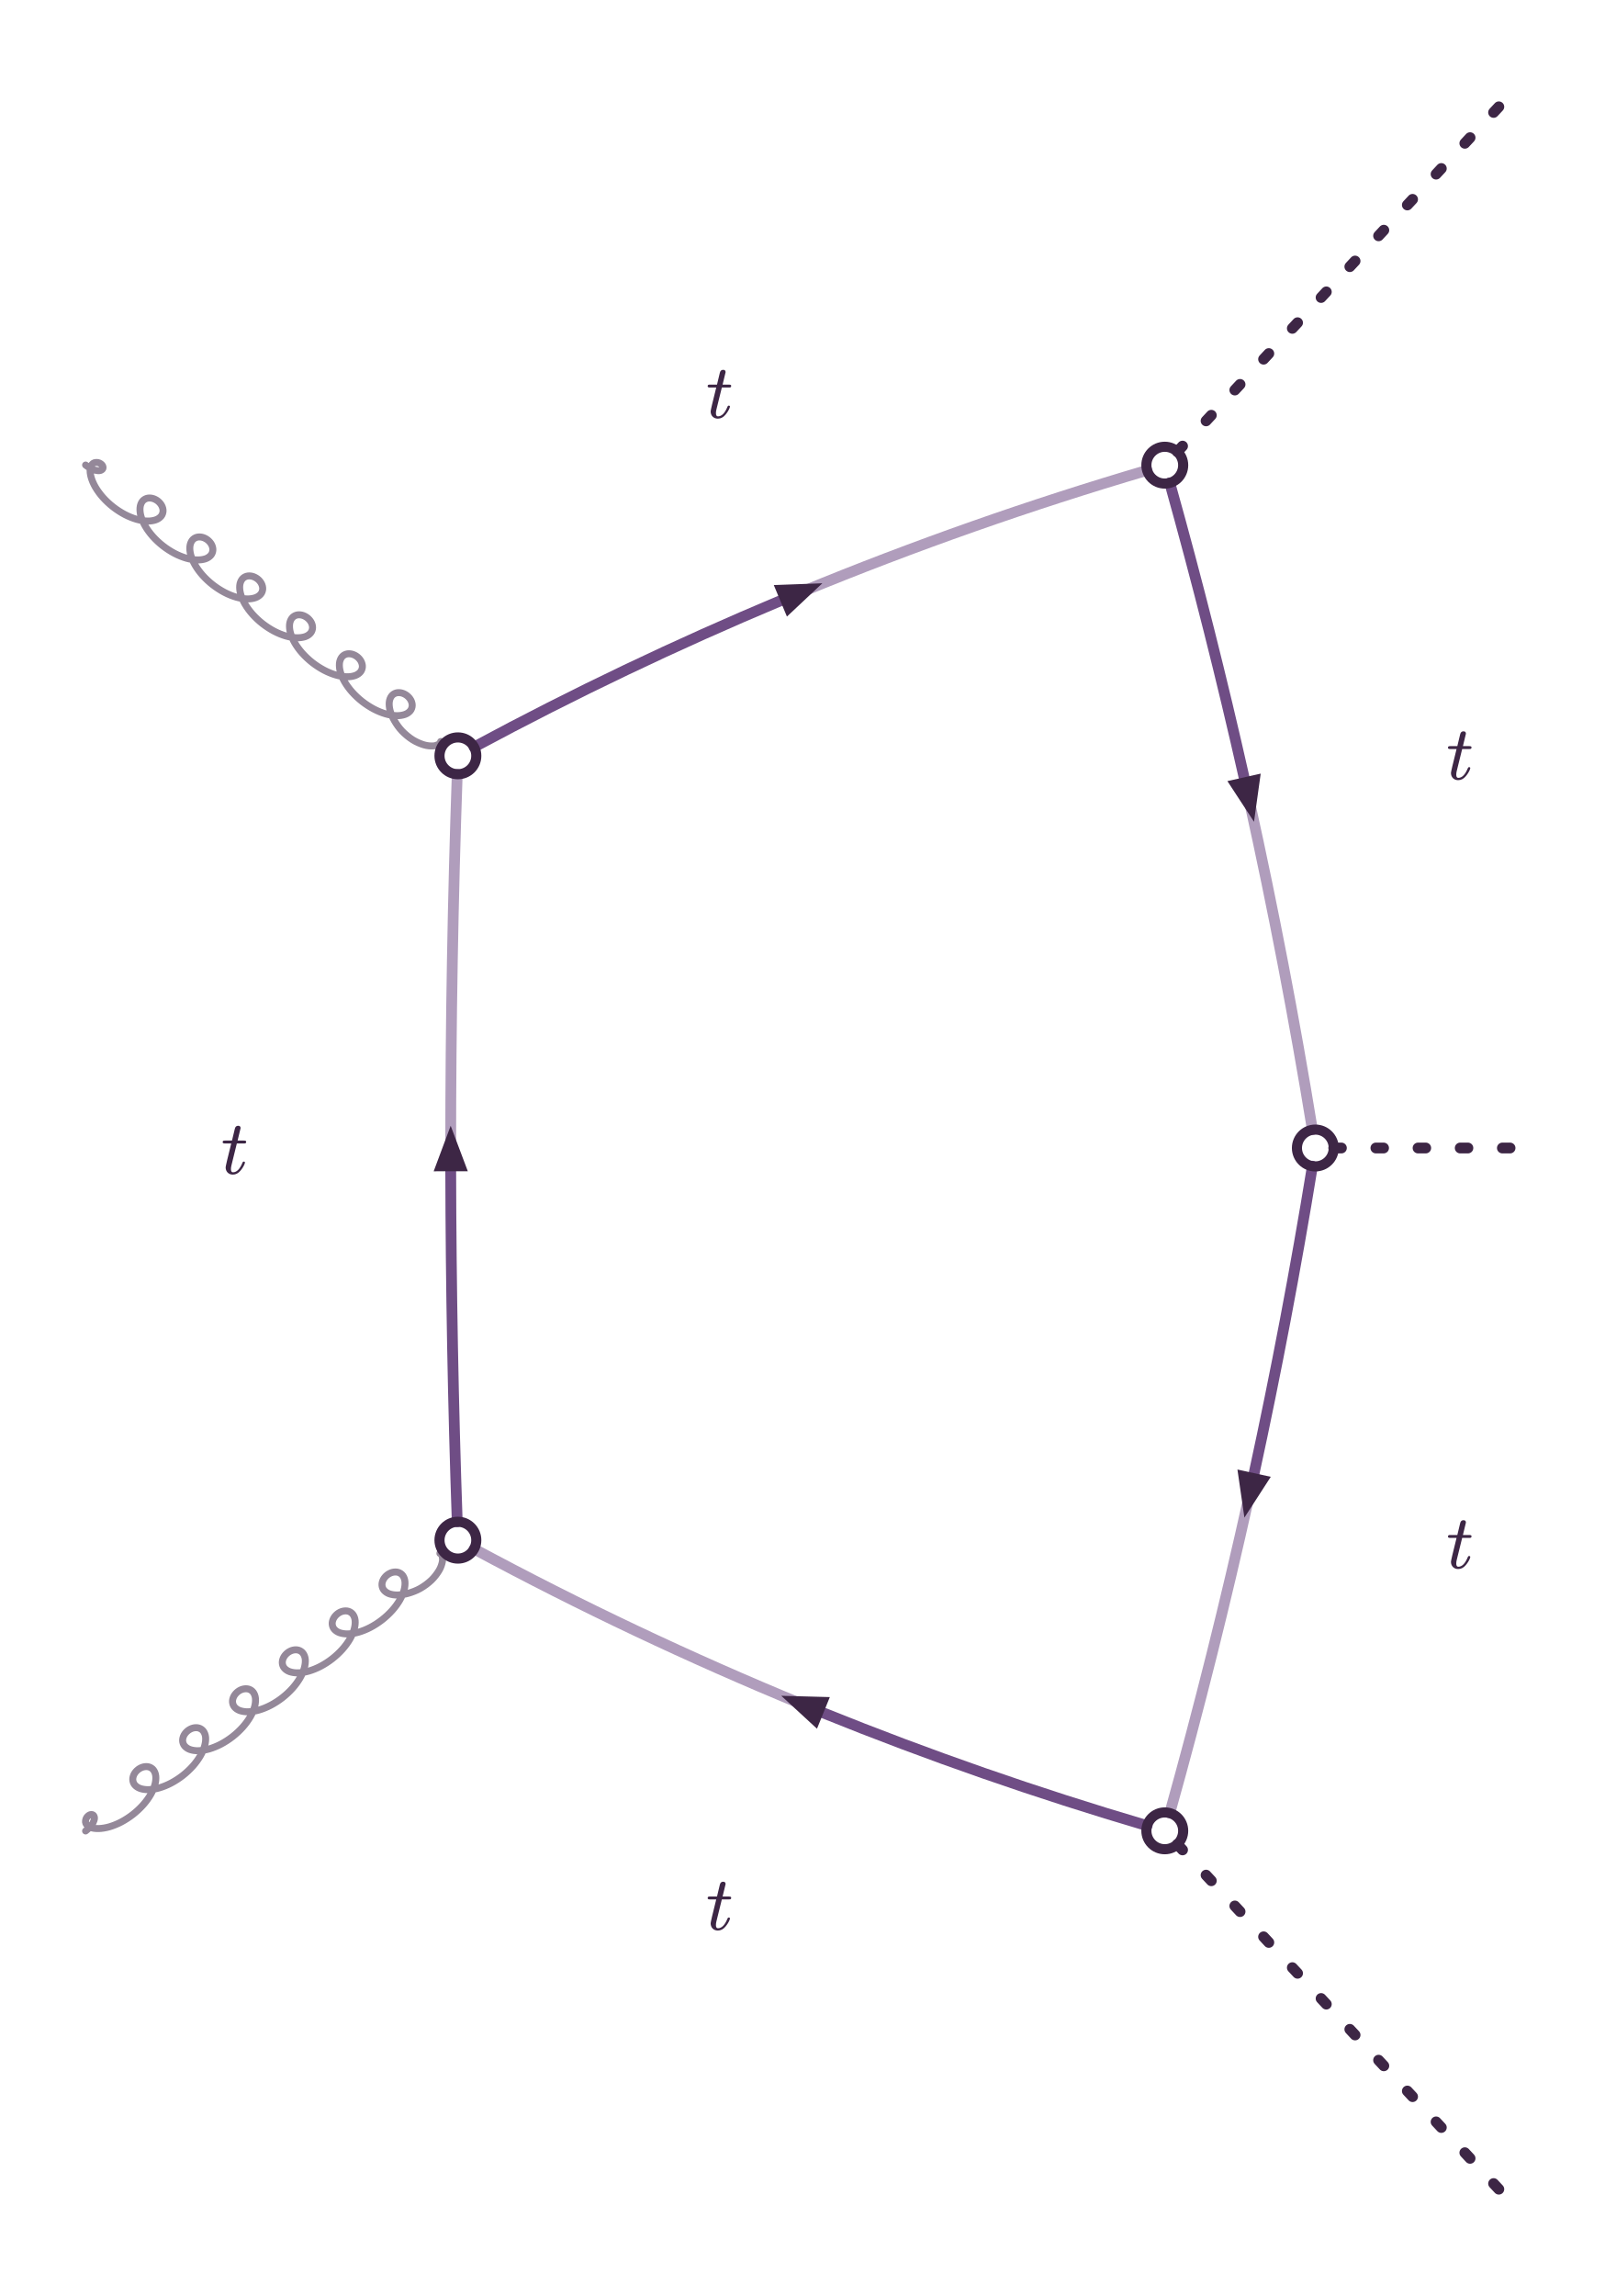
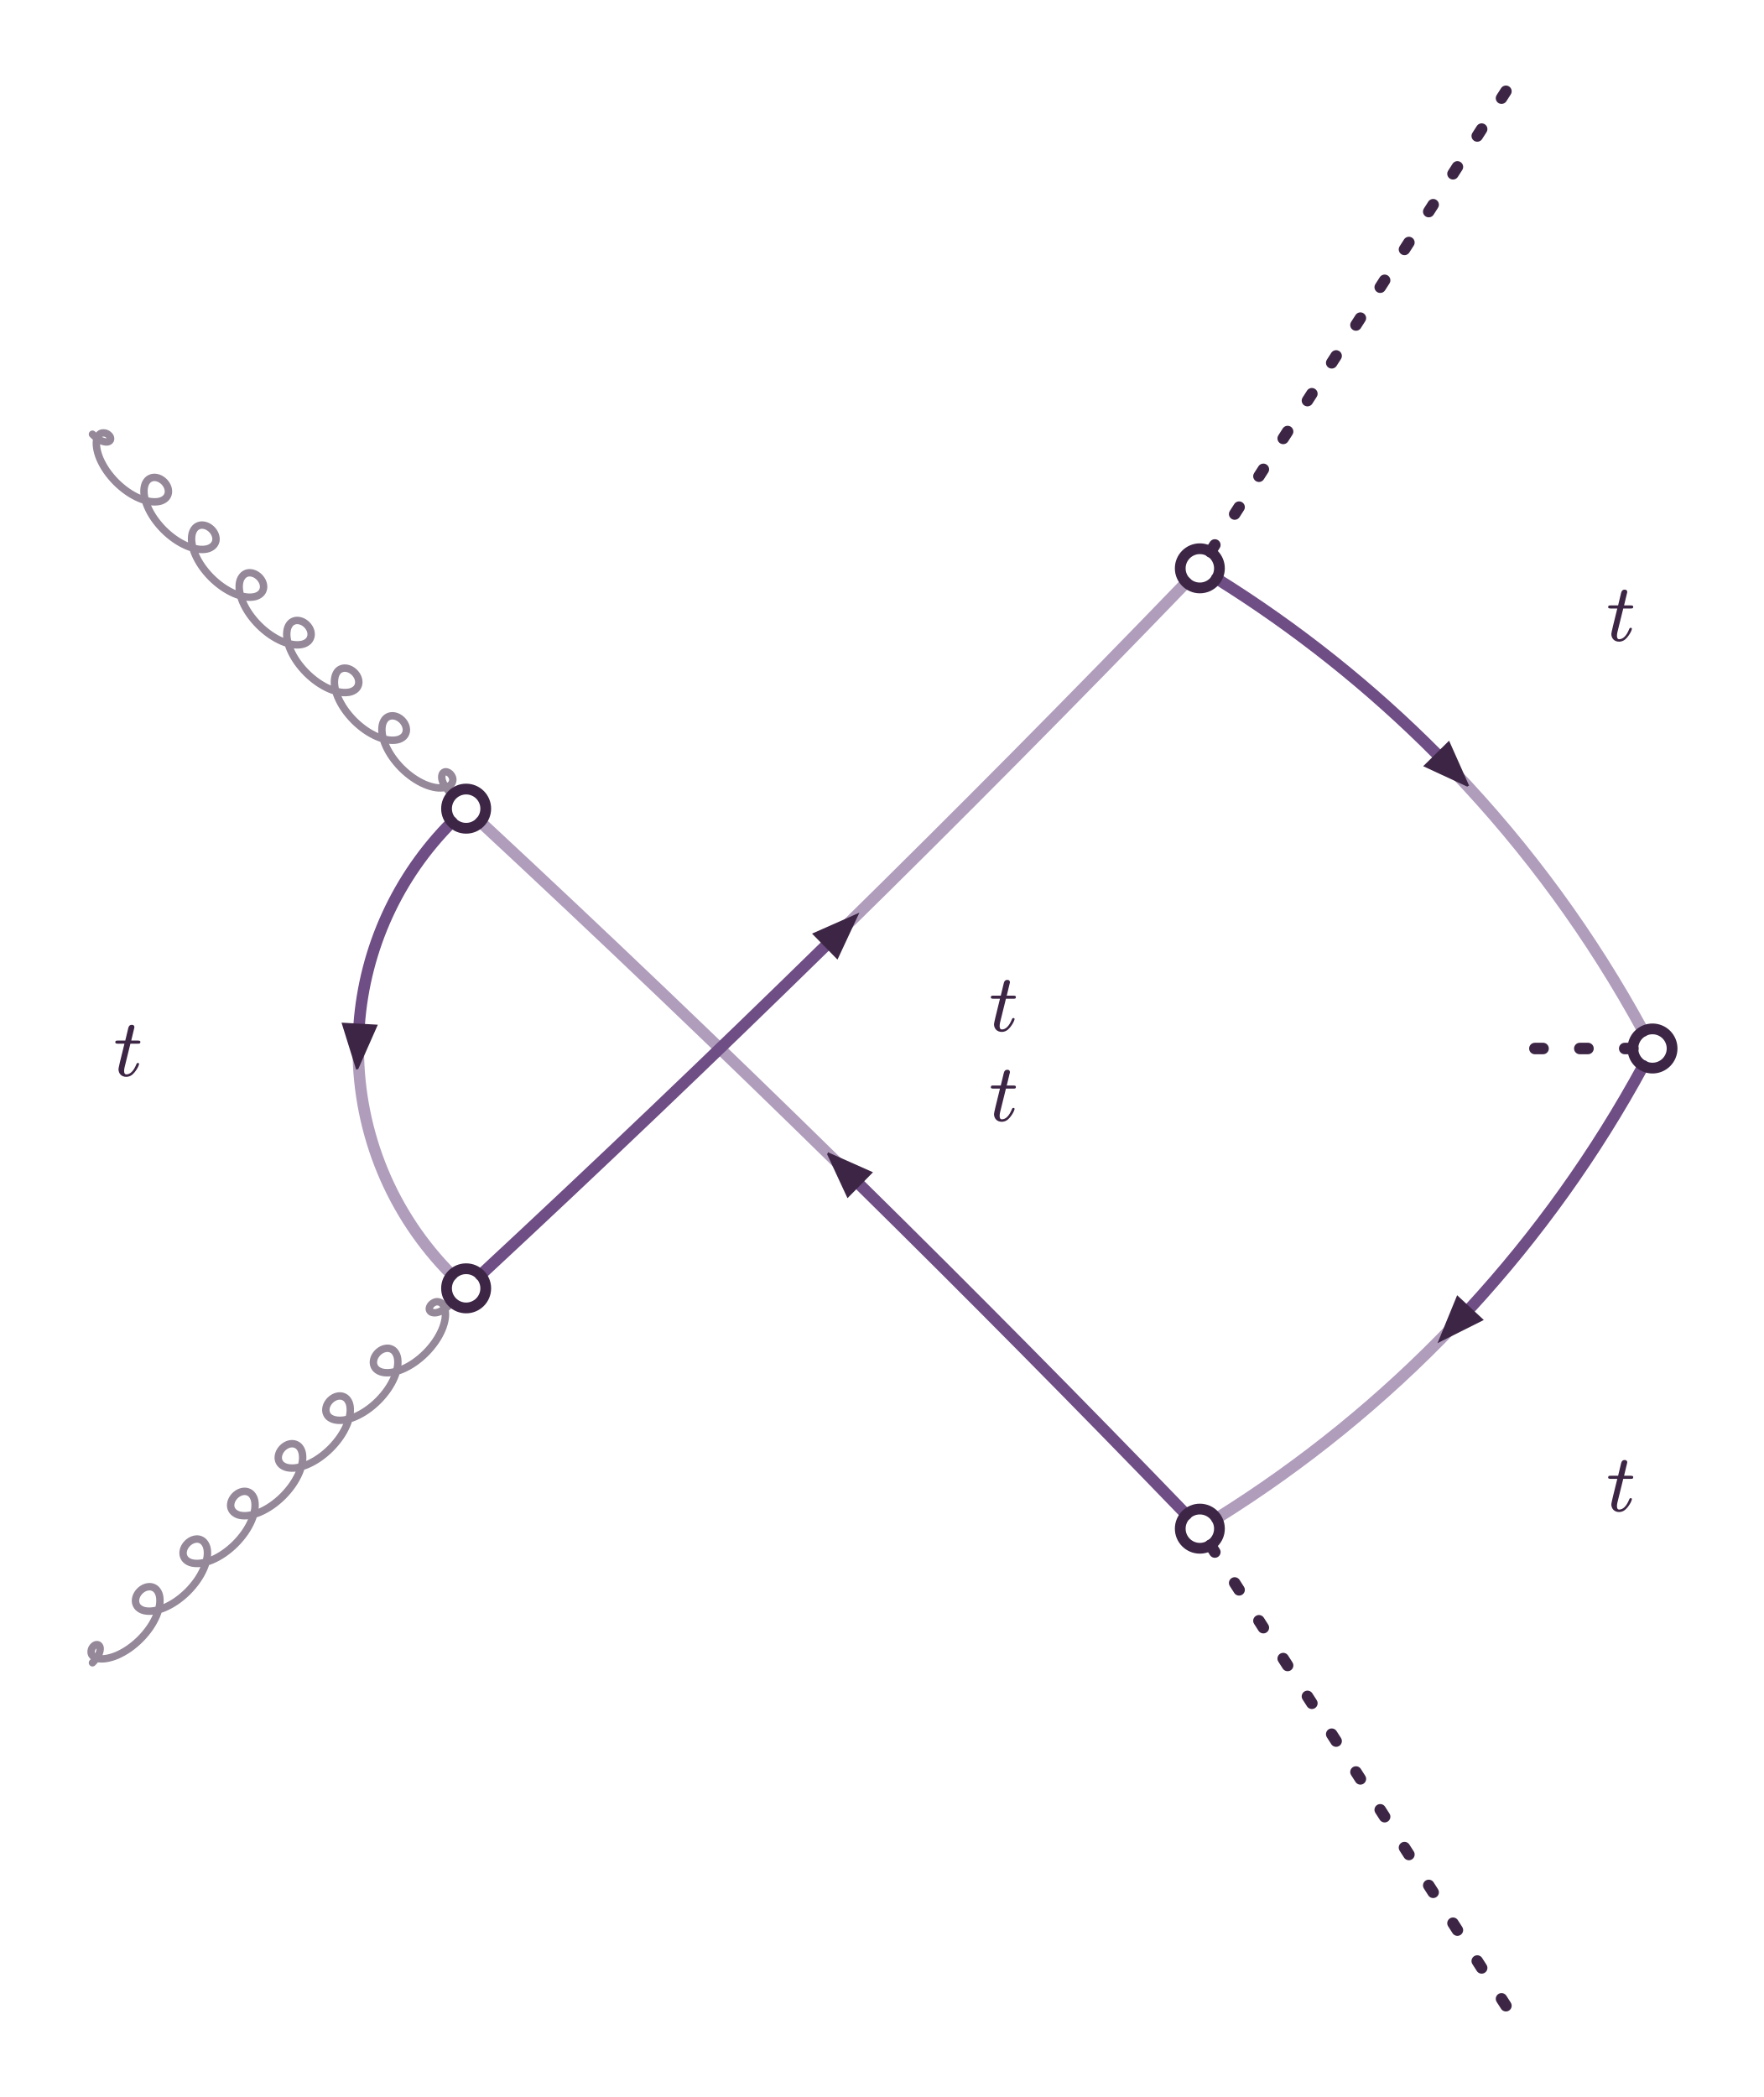
- <svg xmlns="http://www.w3.org/2000/svg" xmlns:xlink="http://www.w3.org/1999/xlink" viewBox="0 0 230.196 329.395" width="230.196pt" height="329.395pt">
+ <svg xmlns="http://www.w3.org/2000/svg" xmlns:xlink="http://www.w3.org/1999/xlink" viewBox="0 0 237.481 282.442" width="237.481pt" height="282.442pt">
  <g transform="translate(5.669291 5.669291)">
-     <path fill="none" stroke="#948899" stroke-width="1" stroke-linecap="round" stroke-linejoin="miter" stroke-miterlimit="4" transform="translate(6.6 216.9161)" d="M 0 0m 0.012 40.094c 0.18 -0.156 0.363 -0.278 0.539 -0.469c 0.176 -0.191 0.394 -0.449 0.517 -0.679c 0.122 -0.23 0.214 -0.51 0.216 -0.702c 0.002 -0.192 -0.089 -0.374 -0.205 -0.449c -0.116 -0.075 -0.329 -0.081 -0.491 -0.002c -0.162 0.079 -0.389 0.276 -0.479 0.477c -0.09 0.2 -0.158 0.507 -0.063 0.724c 0.095 0.218 0.323 0.455 0.631 0.581c 0.307 0.126 0.754 0.187 1.213 0.174c 0.459 -0.013 1 -0.094 1.54 -0.252c 0.54 -0.157 1.139 -0.397 1.701 -0.693c 0.562 -0.296 1.15 -0.675 1.67 -1.081c 0.521 -0.407 1.031 -0.885 1.454 -1.358c 0.423 -0.473 0.801 -0.996 1.084 -1.482c 0.284 -0.486 0.494 -0.991 0.618 -1.433c 0.124 -0.442 0.157 -0.871 0.125 -1.219c -0.032 -0.349 -0.157 -0.653 -0.318 -0.873c -0.161 -0.22 -0.404 -0.371 -0.646 -0.446c -0.242 -0.075 -0.543 -0.068 -0.807 -0.005c -0.264 0.063 -0.554 0.21 -0.777 0.384c -0.223 0.174 -0.435 0.42 -0.56 0.661c -0.125 0.241 -0.205 0.531 -0.191 0.785c 0.014 0.254 0.1 0.527 0.275 0.736c 0.175 0.209 0.442 0.402 0.773 0.518c 0.331 0.116 0.753 0.188 1.211 0.176c 0.458 -0.012 0.999 -0.094 1.539 -0.251c 0.54 -0.157 1.138 -0.396 1.699 -0.691c 0.561 -0.295 1.149 -0.674 1.669 -1.08c 0.52 -0.406 1.03 -0.884 1.452 -1.357c 0.422 -0.473 0.799 -0.995 1.082 -1.48c 0.283 -0.485 0.49 -0.988 0.615 -1.431c 0.125 -0.443 0.166 -0.877 0.136 -1.228c -0.031 -0.35 -0.158 -0.653 -0.319 -0.873c -0.161 -0.22 -0.404 -0.371 -0.646 -0.447c -0.242 -0.075 -0.543 -0.069 -0.806 -0.006c -0.264 0.063 -0.553 0.209 -0.776 0.383c -0.223 0.174 -0.435 0.419 -0.56 0.66c -0.125 0.241 -0.204 0.531 -0.19 0.784c 0.014 0.253 0.102 0.525 0.277 0.735c 0.174 0.209 0.439 0.405 0.769 0.521c 0.33 0.116 0.754 0.187 1.213 0.175c 0.459 -0.013 1 -0.094 1.54 -0.251c 0.54 -0.157 1.139 -0.397 1.7 -0.692c 0.562 -0.296 1.149 -0.674 1.67 -1.081c 0.521 -0.407 1.031 -0.885 1.454 -1.358c 0.423 -0.473 0.8 -0.996 1.084 -1.482c 0.284 -0.486 0.494 -0.991 0.617 -1.433c 0.124 -0.442 0.157 -0.87 0.125 -1.219c -0.032 -0.349 -0.158 -0.653 -0.319 -0.873c -0.161 -0.22 -0.404 -0.371 -0.646 -0.447c -0.242 -0.075 -0.545 -0.067 -0.806 -0.006c -0.262 0.061 -0.543 0.201 -0.764 0.373c -0.221 0.173 -0.437 0.422 -0.563 0.663c -0.126 0.242 -0.207 0.532 -0.193 0.786c 0.014 0.254 0.101 0.527 0.274 0.737c 0.174 0.21 0.438 0.406 0.768 0.522c 0.33 0.116 0.753 0.188 1.212 0.175c 0.459 -0.013 1 -0.094 1.539 -0.251c 0.54 -0.157 1.138 -0.396 1.699 -0.692c 0.561 -0.295 1.148 -0.674 1.668 -1.08c 0.52 -0.406 1.029 -0.884 1.451 -1.356c 0.422 -0.473 0.798 -0.994 1.081 -1.479c 0.282 -0.485 0.488 -0.987 0.614 -1.43c 0.125 -0.443 0.167 -0.878 0.137 -1.229c -0.03 -0.35 -0.158 -0.653 -0.319 -0.873c -0.161 -0.22 -0.404 -0.371 -0.646 -0.447c -0.242 -0.075 -0.543 -0.069 -0.806 -0.006c -0.264 0.063 -0.553 0.209 -0.776 0.383c -0.223 0.174 -0.435 0.419 -0.56 0.66c -0.125 0.241 -0.204 0.531 -0.19 0.784c 0.014 0.253 0.102 0.525 0.277 0.735c 0.174 0.209 0.439 0.405 0.769 0.521c 0.33 0.116 0.754 0.187 1.213 0.175c 0.459 -0.013 1 -0.094 1.54 -0.251c 0.54 -0.157 1.139 -0.397 1.7 -0.692c 0.562 -0.296 1.149 -0.674 1.67 -1.081c 0.521 -0.407 1.031 -0.885 1.454 -1.358c 0.423 -0.473 0.8 -0.996 1.084 -1.482c 0.283 -0.486 0.494 -0.991 0.617 -1.433c 0.124 -0.442 0.157 -0.87 0.125 -1.219c -0.032 -0.349 -0.158 -0.653 -0.319 -0.873c -0.161 -0.22 -0.404 -0.371 -0.646 -0.447c -0.242 -0.075 -0.544 -0.067 -0.806 -0.006c -0.262 0.061 -0.544 0.202 -0.765 0.375c -0.221 0.173 -0.436 0.421 -0.562 0.662c -0.126 0.241 -0.206 0.531 -0.192 0.785c 0.014 0.253 0.101 0.526 0.275 0.736c 0.174 0.21 0.438 0.406 0.768 0.522c 0.33 0.116 0.754 0.188 1.212 0.175c 0.458 -0.012 0.997 -0.092 1.537 -0.249c 0.54 -0.157 1.139 -0.397 1.701 -0.693c 0.562 -0.296 1.15 -0.675 1.671 -1.082c 0.521 -0.407 1.031 -0.885 1.454 -1.358c 0.423 -0.473 0.799 -0.995 1.082 -1.48c 0.283 -0.485 0.493 -0.99 0.616 -1.432c 0.123 -0.442 0.156 -0.87 0.124 -1.218c -0.033 -0.348 -0.159 -0.652 -0.32 -0.872c -0.161 -0.22 -0.404 -0.371 -0.646 -0.446c -0.242 -0.075 -0.542 -0.069 -0.806 -0.006c -0.264 0.063 -0.553 0.209 -0.776 0.382c -0.222 0.174 -0.434 0.419 -0.559 0.66c -0.125 0.24 -0.204 0.53 -0.189 0.783c 0.015 0.253 0.103 0.525 0.277 0.734c 0.174 0.209 0.439 0.405 0.77 0.521c 0.33 0.116 0.754 0.187 1.213 0.174c 0.459 -0.013 1 -0.094 1.54 -0.252c 0.54 -0.158 1.152 -0.383 1.7 -0.695c 0.549 -0.312 1.142 -0.75 1.591 -1.18c 0.449 -0.43 0.841 -0.963 1.103 -1.401c 0.261 -0.438 0.393 -0.889 0.466 -1.228c 0.073 -0.34 0.015 -0.618 -0.029 -0.81c -0.045 -0.192 -0.18 -0.276 -0.238 -0.344c -0.058 -0.068 -0.123 -0.046 -0.111 -0.066c 0.012 -0.02 0.095 -0.013 0.184 -0.056c 0.089 -0.044 0.233 -0.138 0.35 -0.207" />
-     <path fill="none" stroke="#948899" stroke-width="1" stroke-linecap="round" stroke-linejoin="miter" stroke-miterlimit="4" transform="translate(6.611828 60.67722)" d="M 0 0m 0 0.368c 0.195 0.136 0.357 0.285 0.586 0.409c 0.228 0.124 0.531 0.274 0.784 0.337c 0.253 0.063 0.547 0.084 0.733 0.04c 0.187 -0.045 0.341 -0.177 0.386 -0.308c 0.045 -0.131 -0.001 -0.339 -0.117 -0.477c -0.116 -0.138 -0.362 -0.31 -0.578 -0.349c -0.216 -0.039 -0.53 -0.03 -0.718 0.115c -0.188 0.145 -0.363 0.424 -0.411 0.753c -0.048 0.329 0.001 0.777 0.125 1.219c 0.124 0.442 0.334 0.947 0.618 1.433c 0.284 0.486 0.661 1.009 1.084 1.482c 0.423 0.473 0.933 0.952 1.454 1.358c 0.521 0.407 1.109 0.786 1.67 1.081c 0.562 0.296 1.161 0.535 1.701 0.693c 0.54 0.157 1.081 0.239 1.54 0.252c 0.459 0.013 0.883 -0.058 1.213 -0.174c 0.331 -0.116 0.596 -0.311 0.77 -0.52c 0.174 -0.209 0.262 -0.482 0.276 -0.735c 0.014 -0.253 -0.066 -0.544 -0.191 -0.784c -0.125 -0.241 -0.338 -0.487 -0.56 -0.661c -0.223 -0.174 -0.513 -0.32 -0.777 -0.383c -0.264 -0.063 -0.565 -0.07 -0.808 0.004c -0.243 0.075 -0.487 0.225 -0.648 0.445c -0.161 0.22 -0.283 0.527 -0.315 0.876c -0.032 0.349 -0 0.776 0.123 1.218c 0.123 0.442 0.333 0.947 0.616 1.432c 0.283 0.485 0.66 1.008 1.083 1.481c 0.422 0.473 0.932 0.951 1.452 1.357c 0.52 0.406 1.107 0.785 1.668 1.08c 0.561 0.295 1.159 0.534 1.698 0.691c 0.539 0.157 1.077 0.236 1.538 0.25c 0.46 0.014 0.892 -0.052 1.224 -0.166c 0.332 -0.114 0.595 -0.312 0.769 -0.521c 0.174 -0.209 0.262 -0.482 0.277 -0.735c 0.015 -0.253 -0.065 -0.543 -0.19 -0.784c -0.125 -0.241 -0.337 -0.486 -0.56 -0.66c -0.223 -0.174 -0.512 -0.32 -0.776 -0.383c -0.264 -0.063 -0.564 -0.07 -0.806 0.006c -0.242 0.075 -0.485 0.227 -0.646 0.447c -0.161 0.22 -0.286 0.524 -0.319 0.873c -0.032 0.349 0.001 0.777 0.125 1.219c 0.124 0.442 0.334 0.947 0.617 1.433c 0.284 0.486 0.661 1.008 1.084 1.482c 0.423 0.473 0.933 0.952 1.454 1.358c 0.521 0.407 1.108 0.785 1.67 1.081c 0.562 0.296 1.16 0.535 1.7 0.692c 0.54 0.157 1.081 0.239 1.54 0.252c 0.459 0.013 0.882 -0.059 1.213 -0.175c 0.33 -0.116 0.595 -0.312 0.769 -0.521c 0.174 -0.209 0.262 -0.482 0.277 -0.735c 0.014 -0.253 -0.067 -0.545 -0.19 -0.784c -0.123 -0.239 -0.326 -0.478 -0.547 -0.651c -0.221 -0.173 -0.515 -0.322 -0.78 -0.386c -0.265 -0.064 -0.567 -0.071 -0.81 0.003c -0.243 0.075 -0.487 0.225 -0.648 0.445c -0.161 0.219 -0.288 0.523 -0.32 0.871c -0.033 0.348 0 0.777 0.124 1.218c 0.123 0.442 0.334 0.947 0.617 1.433c 0.283 0.486 0.661 1.008 1.083 1.481c 0.422 0.473 0.932 0.951 1.452 1.357c 0.52 0.406 1.107 0.784 1.667 1.079c 0.561 0.295 1.158 0.533 1.697 0.69c 0.539 0.156 1.076 0.235 1.536 0.249c 0.46 0.014 0.893 -0.051 1.225 -0.165c 0.332 -0.114 0.595 -0.312 0.769 -0.521c 0.174 -0.209 0.262 -0.482 0.277 -0.735c 0.014 -0.253 -0.065 -0.543 -0.19 -0.784c -0.125 -0.241 -0.337 -0.486 -0.56 -0.66c -0.223 -0.174 -0.512 -0.32 -0.776 -0.383c -0.264 -0.063 -0.564 -0.07 -0.806 0.006c -0.242 0.075 -0.485 0.227 -0.646 0.447c -0.161 0.22 -0.286 0.524 -0.319 0.873c -0.032 0.349 0.001 0.777 0.125 1.219c 0.124 0.442 0.334 0.947 0.617 1.433c 0.284 0.486 0.661 1.008 1.084 1.482c 0.423 0.473 0.933 0.952 1.454 1.358c 0.521 0.407 1.108 0.785 1.67 1.081c 0.562 0.296 1.16 0.535 1.7 0.692c 0.54 0.157 1.081 0.239 1.54 0.251c 0.459 0.013 0.882 -0.059 1.213 -0.175c 0.33 -0.116 0.595 -0.312 0.769 -0.521c 0.174 -0.209 0.262 -0.482 0.277 -0.735c 0.015 -0.253 -0.067 -0.544 -0.19 -0.784c -0.123 -0.239 -0.328 -0.479 -0.549 -0.652c -0.221 -0.173 -0.514 -0.321 -0.778 -0.384c -0.264 -0.063 -0.565 -0.071 -0.808 0.004c -0.243 0.075 -0.486 0.226 -0.647 0.445c -0.161 0.22 -0.287 0.523 -0.32 0.872c -0.033 0.348 0.001 0.777 0.124 1.218c 0.123 0.441 0.331 0.945 0.614 1.43c 0.283 0.485 0.661 1.009 1.084 1.482c 0.423 0.474 0.934 0.952 1.455 1.359c 0.521 0.407 1.109 0.786 1.67 1.081c 0.561 0.295 1.159 0.534 1.698 0.691c 0.54 0.157 1.08 0.238 1.539 0.251c 0.458 0.013 0.882 -0.059 1.212 -0.175c 0.33 -0.116 0.594 -0.312 0.768 -0.522c 0.174 -0.209 0.262 -0.482 0.276 -0.735c 0.015 -0.253 -0.065 -0.543 -0.189 -0.783c -0.125 -0.24 -0.337 -0.486 -0.559 -0.66c -0.222 -0.174 -0.512 -0.32 -0.776 -0.383c -0.264 -0.063 -0.564 -0.069 -0.806 0.006c -0.242 0.075 -0.485 0.227 -0.645 0.447c -0.161 0.22 -0.286 0.524 -0.318 0.873c -0.032 0.349 0.001 0.777 0.125 1.219c 0.124 0.442 0.334 0.947 0.618 1.433c 0.284 0.486 0.65 1.025 1.086 1.481c 0.436 0.457 1.004 0.927 1.53 1.258c 0.526 0.331 1.138 0.583 1.626 0.73c 0.488 0.147 0.957 0.166 1.305 0.154c 0.347 -0.012 0.603 -0.135 0.779 -0.225c 0.176 -0.09 0.224 -0.242 0.276 -0.315c 0.052 -0.073 0.014 -0.131 0.037 -0.124c 0.023 0.007 0.035 0.089 0.099 0.165c 0.064 0.076 0.191 0.193 0.286 0.289" />
-     <path fill="none" stroke="#3d2645" stroke-width="1.55" stroke-linecap="round" stroke-linejoin="miter" stroke-miterlimit="4" stroke-dashoffset="0" stroke-dasharray="1.1 4.95" transform="translate(163.274 6.6)" d="M 0 0m 0 52.535c 16.328 -17.512 32.655 -35.023 48.983 -52.535" />
-     <path fill="none" stroke="#3d2645" stroke-width="1.55" stroke-linecap="round" stroke-linejoin="miter" stroke-miterlimit="4" stroke-dashoffset="0" stroke-dasharray="1.1 4.95" transform="translate(185.7184 159.0277)" d="M 0 0c 8.846 0 17.692 0.001 26.539 0.001" />
-     <path fill="none" stroke="#3d2645" stroke-width="1.55" stroke-linecap="round" stroke-linejoin="miter" stroke-miterlimit="4" stroke-dashoffset="0" stroke-dasharray="1.1 4.95" transform="translate(163.2741 258.9209)" d="M 0 0c 16.328 17.512 32.655 35.023 48.983 52.535" />
-     <path fill="none" stroke="#b09dbc" stroke-width="1.55" stroke-linecap="round" stroke-linejoin="miter" stroke-miterlimit="4" transform="translate(162.189 208.9407)" d="M 0 0m 11.39 0c -3.38 15.271 -7.178 30.445 -11.39 45.507" />
-     <path fill="none" stroke="#6f4d85" stroke-width="1.55" stroke-linecap="round" stroke-linejoin="miter" stroke-miterlimit="4" transform="translate(174.2628 161.6348)" d="M 0 0m 8.395 0c -2.41 14.801 -5.209 29.536 -8.395 44.19" />
-     <path fill="#3d2645" fill-rule="nonzero" stroke="#3d2645" stroke-width="0.3" stroke-linecap="butt" stroke-linejoin="miter" stroke-miterlimit="4" transform="translate(172.0788 205.348)" d="M 0 0m 0.911 6.292l -0.911 -6.292l 4.362 0.952l -3.451 5.34Z " />
-     <path fill="none" transform="translate(201.8584 211.7983)" d="M 0 0h 3.971v 7.634h -3.971v -7.634Z " />
-     <g transform="translate(201.8584 211.7983)">
+     <path fill="none" stroke="#948899" stroke-width="1" stroke-linecap="round" stroke-linejoin="miter" stroke-miterlimit="4" transform="translate(6.784686 52.635)" d="M 0 0m 0 0.182c 0.177 0.16 0.321 0.328 0.532 0.48c 0.211 0.151 0.492 0.336 0.735 0.429c 0.243 0.093 0.532 0.151 0.723 0.13c 0.191 -0.021 0.36 -0.133 0.421 -0.258c 0.06 -0.124 0.04 -0.337 -0.058 -0.488c -0.098 -0.151 -0.321 -0.352 -0.531 -0.418c -0.21 -0.065 -0.522 -0.095 -0.727 0.025c -0.205 0.12 -0.413 0.376 -0.5 0.696c -0.088 0.32 -0.095 0.771 -0.026 1.225c 0.068 0.454 0.215 0.981 0.436 1.498c 0.222 0.517 0.532 1.082 0.893 1.604c 0.362 0.522 0.809 1.059 1.276 1.527c 0.467 0.468 1.003 0.916 1.525 1.279c 0.521 0.363 1.086 0.674 1.602 0.897c 0.517 0.223 1.044 0.37 1.497 0.44c 0.454 0.069 0.883 0.051 1.225 -0.023c 0.342 -0.074 0.629 -0.236 0.828 -0.422c 0.199 -0.186 0.32 -0.445 0.366 -0.695c 0.045 -0.249 0.002 -0.547 -0.093 -0.802c -0.095 -0.254 -0.275 -0.525 -0.475 -0.725c -0.2 -0.2 -0.47 -0.381 -0.724 -0.476c -0.254 -0.095 -0.552 -0.139 -0.801 -0.094c -0.25 0.045 -0.511 0.164 -0.697 0.362c -0.187 0.198 -0.349 0.485 -0.424 0.827c -0.075 0.342 -0.094 0.772 -0.025 1.226c 0.069 0.454 0.215 0.982 0.437 1.498c 0.221 0.517 0.53 1.08 0.891 1.601c 0.361 0.521 0.808 1.059 1.274 1.526c 0.466 0.467 1.002 0.915 1.523 1.277c 0.521 0.362 1.085 0.673 1.601 0.895c 0.516 0.222 1.042 0.369 1.496 0.438c 0.453 0.069 0.882 0.049 1.223 -0.026c 0.342 -0.075 0.625 -0.239 0.826 -0.424c 0.2 -0.185 0.329 -0.436 0.376 -0.684c 0.047 -0.247 0.002 -0.547 -0.092 -0.801c -0.094 -0.254 -0.274 -0.524 -0.474 -0.724c -0.199 -0.2 -0.469 -0.381 -0.723 -0.476c -0.254 -0.095 -0.551 -0.139 -0.801 -0.094c -0.249 0.045 -0.509 0.165 -0.696 0.364c -0.187 0.198 -0.349 0.485 -0.424 0.827c -0.075 0.342 -0.095 0.771 -0.026 1.225c 0.068 0.454 0.215 0.981 0.436 1.498c 0.222 0.517 0.532 1.082 0.893 1.604c 0.361 0.522 0.809 1.059 1.275 1.527c 0.467 0.468 1.003 0.916 1.524 1.278c 0.521 0.362 1.086 0.674 1.602 0.896c 0.517 0.223 1.043 0.37 1.497 0.439c 0.454 0.069 0.883 0.05 1.225 -0.024c 0.342 -0.074 0.629 -0.236 0.828 -0.422c 0.199 -0.186 0.32 -0.446 0.365 -0.695c 0.046 -0.249 0.002 -0.547 -0.092 -0.801c -0.094 -0.254 -0.275 -0.524 -0.474 -0.724c -0.199 -0.2 -0.469 -0.381 -0.723 -0.475c -0.254 -0.095 -0.553 -0.14 -0.801 -0.094c -0.248 0.047 -0.5 0.175 -0.685 0.374c -0.185 0.2 -0.351 0.482 -0.427 0.823c -0.076 0.341 -0.097 0.769 -0.029 1.222c 0.067 0.453 0.213 0.979 0.434 1.496c 0.221 0.516 0.531 1.081 0.892 1.602c 0.361 0.521 0.808 1.059 1.275 1.526c 0.466 0.467 1.003 0.916 1.524 1.278c 0.521 0.362 1.085 0.673 1.601 0.896c 0.516 0.222 1.043 0.369 1.496 0.438c 0.453 0.069 0.882 0.049 1.223 -0.026c 0.341 -0.075 0.627 -0.238 0.825 -0.425c 0.198 -0.187 0.315 -0.45 0.362 -0.699c 0.047 -0.248 0.011 -0.538 -0.081 -0.79c -0.093 -0.252 -0.275 -0.524 -0.474 -0.724c -0.199 -0.2 -0.469 -0.381 -0.723 -0.475c -0.254 -0.095 -0.551 -0.139 -0.801 -0.094c -0.249 0.045 -0.509 0.165 -0.696 0.364c -0.187 0.198 -0.349 0.485 -0.424 0.827c -0.075 0.342 -0.095 0.771 -0.026 1.225c 0.068 0.454 0.215 0.981 0.436 1.498c 0.222 0.517 0.532 1.082 0.893 1.604c 0.361 0.522 0.809 1.059 1.275 1.527c 0.467 0.468 1.003 0.916 1.524 1.278c 0.521 0.362 1.086 0.674 1.602 0.896c 0.517 0.223 1.043 0.37 1.497 0.439c 0.454 0.069 0.883 0.05 1.225 -0.024c 0.342 -0.074 0.629 -0.236 0.828 -0.422c 0.199 -0.186 0.32 -0.446 0.365 -0.695c 0.046 -0.249 0.002 -0.547 -0.092 -0.801c -0.094 -0.254 -0.275 -0.524 -0.474 -0.724c -0.2 -0.2 -0.469 -0.381 -0.723 -0.476c -0.254 -0.095 -0.551 -0.139 -0.801 -0.093c -0.249 0.045 -0.511 0.164 -0.696 0.364c -0.185 0.2 -0.339 0.494 -0.413 0.838c -0.074 0.343 -0.096 0.77 -0.028 1.223c 0.068 0.453 0.213 0.98 0.434 1.496c 0.221 0.516 0.531 1.081 0.892 1.602c 0.361 0.521 0.808 1.058 1.274 1.525c 0.466 0.467 1.002 0.915 1.523 1.277c 0.521 0.362 1.085 0.674 1.601 0.896c 0.516 0.222 1.041 0.368 1.494 0.437c 0.453 0.069 0.883 0.051 1.225 -0.023c 0.342 -0.074 0.63 -0.235 0.829 -0.421c 0.199 -0.186 0.32 -0.445 0.365 -0.695c 0.045 -0.25 0.001 -0.548 -0.094 -0.803c -0.095 -0.255 -0.275 -0.524 -0.475 -0.725c -0.2 -0.2 -0.47 -0.381 -0.724 -0.476c -0.254 -0.095 -0.552 -0.139 -0.802 -0.095c -0.25 0.045 -0.51 0.165 -0.696 0.363c -0.187 0.198 -0.348 0.485 -0.423 0.827c -0.075 0.342 -0.094 0.772 -0.026 1.225c 0.068 0.454 0.215 0.981 0.437 1.498c 0.222 0.517 0.532 1.082 0.894 1.604c 0.362 0.522 0.809 1.06 1.276 1.527c 0.467 0.468 1.003 0.916 1.525 1.279c 0.521 0.363 1.086 0.674 1.602 0.897c 0.517 0.223 1.044 0.37 1.497 0.439c 0.454 0.069 0.883 0.051 1.225 -0.024c 0.342 -0.074 0.652 -0.231 0.828 -0.422c 0.176 -0.191 0.249 -0.491 0.227 -0.727c -0.022 -0.236 -0.2 -0.526 -0.359 -0.687c -0.159 -0.161 -0.423 -0.278 -0.597 -0.278c -0.174 0 -0.359 0.115 -0.445 0.279c -0.086 0.164 -0.114 0.442 -0.068 0.704c 0.046 0.262 0.191 0.6 0.342 0.87c 0.151 0.27 0.387 0.545 0.562 0.752c 0.176 0.207 0.327 0.328 0.491 0.492" />
+     <path fill="none" stroke="#948899" stroke-width="1" stroke-linecap="round" stroke-linejoin="miter" stroke-miterlimit="4" transform="translate(6.6 169.6514)" d="M 0 0m 0.185 48.636c 0.159 -0.178 0.327 -0.322 0.478 -0.533c 0.151 -0.212 0.335 -0.493 0.428 -0.736c 0.093 -0.243 0.15 -0.533 0.128 -0.723c -0.022 -0.191 -0.134 -0.36 -0.258 -0.42c -0.124 -0.06 -0.337 -0.04 -0.488 0.059c -0.151 0.098 -0.352 0.322 -0.417 0.532c -0.065 0.21 -0.094 0.522 0.027 0.727c 0.121 0.204 0.377 0.412 0.697 0.499c 0.32 0.087 0.772 0.093 1.225 0.024c 0.454 -0.069 0.981 -0.217 1.497 -0.439c 0.517 -0.223 1.081 -0.534 1.602 -0.897c 0.521 -0.363 1.058 -0.811 1.524 -1.279c 0.467 -0.468 0.914 -1.005 1.276 -1.527c 0.362 -0.522 0.672 -1.087 0.894 -1.604c 0.222 -0.517 0.368 -1.044 0.436 -1.498c 0.068 -0.454 0.049 -0.883 -0.026 -1.225c -0.075 -0.342 -0.237 -0.629 -0.423 -0.827c -0.186 -0.199 -0.446 -0.319 -0.695 -0.364c -0.249 -0.045 -0.547 -0.001 -0.802 0.094c -0.254 0.095 -0.524 0.276 -0.724 0.476c -0.2 0.2 -0.38 0.47 -0.475 0.725c -0.095 0.254 -0.138 0.552 -0.093 0.802c 0.045 0.25 0.165 0.51 0.363 0.697c 0.199 0.186 0.486 0.348 0.828 0.422c 0.342 0.074 0.772 0.092 1.226 0.023c 0.454 -0.069 0.981 -0.217 1.497 -0.44c 0.516 -0.222 1.079 -0.532 1.599 -0.894c 0.52 -0.362 1.057 -0.81 1.523 -1.277c 0.466 -0.467 0.913 -1.004 1.274 -1.526c 0.361 -0.521 0.671 -1.086 0.892 -1.603c 0.221 -0.516 0.367 -1.043 0.435 -1.496c 0.068 -0.453 0.048 -0.882 -0.028 -1.223c -0.076 -0.341 -0.241 -0.625 -0.426 -0.825c -0.185 -0.2 -0.437 -0.328 -0.685 -0.375c -0.248 -0.047 -0.547 -0.001 -0.801 0.093c -0.254 0.095 -0.523 0.276 -0.723 0.475c -0.199 0.2 -0.38 0.47 -0.474 0.724c -0.094 0.254 -0.138 0.552 -0.092 0.801c 0.046 0.249 0.166 0.509 0.365 0.695c 0.199 0.186 0.485 0.348 0.828 0.422c 0.342 0.074 0.771 0.093 1.225 0.024c 0.454 -0.069 0.98 -0.217 1.497 -0.439c 0.517 -0.223 1.081 -0.534 1.602 -0.896c 0.521 -0.362 1.058 -0.811 1.524 -1.278c 0.467 -0.468 0.914 -1.005 1.275 -1.527c 0.361 -0.522 0.672 -1.087 0.893 -1.604c 0.222 -0.517 0.368 -1.044 0.436 -1.498c 0.068 -0.454 0.049 -0.883 -0.026 -1.225c -0.075 -0.342 -0.237 -0.628 -0.424 -0.827c -0.187 -0.198 -0.446 -0.319 -0.696 -0.364c -0.249 -0.045 -0.547 -0.001 -0.801 0.094c -0.254 0.095 -0.523 0.276 -0.723 0.475c -0.199 0.2 -0.38 0.47 -0.474 0.724c -0.094 0.254 -0.139 0.553 -0.092 0.801c 0.047 0.248 0.176 0.499 0.376 0.684c 0.2 0.185 0.483 0.35 0.824 0.426c 0.341 0.075 0.769 0.095 1.222 0.027c 0.453 -0.068 0.979 -0.215 1.495 -0.437c 0.516 -0.222 1.08 -0.533 1.601 -0.895c 0.521 -0.362 1.057 -0.81 1.524 -1.278c 0.466 -0.467 0.914 -1.005 1.275 -1.527c 0.361 -0.522 0.671 -1.087 0.892 -1.603c 0.221 -0.517 0.367 -1.043 0.435 -1.497c 0.068 -0.453 0.047 -0.882 -0.028 -1.223c -0.076 -0.341 -0.239 -0.627 -0.427 -0.824c -0.188 -0.197 -0.451 -0.314 -0.699 -0.36c -0.248 -0.046 -0.538 -0.01 -0.79 0.083c -0.252 0.093 -0.523 0.276 -0.723 0.475c -0.199 0.2 -0.38 0.47 -0.474 0.724c -0.094 0.254 -0.137 0.552 -0.092 0.801c 0.046 0.249 0.166 0.509 0.365 0.695c 0.199 0.186 0.485 0.348 0.828 0.422c 0.342 0.074 0.771 0.093 1.225 0.024c 0.454 -0.069 0.981 -0.217 1.497 -0.439c 0.517 -0.223 1.081 -0.534 1.602 -0.896c 0.521 -0.362 1.058 -0.811 1.524 -1.278c 0.467 -0.468 0.914 -1.005 1.275 -1.527c 0.361 -0.522 0.672 -1.087 0.893 -1.604c 0.222 -0.517 0.368 -1.044 0.436 -1.498c 0.068 -0.454 0.049 -0.883 -0.026 -1.225c -0.075 -0.342 -0.237 -0.628 -0.424 -0.827c -0.187 -0.198 -0.446 -0.319 -0.696 -0.364c -0.249 -0.045 -0.547 -0.001 -0.801 0.094c -0.254 0.095 -0.524 0.276 -0.723 0.476c -0.2 0.2 -0.38 0.47 -0.474 0.724c -0.094 0.254 -0.137 0.552 -0.092 0.801c 0.046 0.249 0.165 0.511 0.365 0.695c 0.201 0.184 0.495 0.338 0.839 0.411c 0.344 0.073 0.77 0.094 1.223 0.026c 0.453 -0.069 0.979 -0.215 1.495 -0.437c 0.516 -0.222 1.08 -0.533 1.601 -0.895c 0.521 -0.362 1.057 -0.81 1.523 -1.277c 0.466 -0.467 0.913 -1.004 1.274 -1.526c 0.361 -0.521 0.671 -1.087 0.892 -1.603c 0.221 -0.516 0.366 -1.042 0.434 -1.495c 0.068 -0.453 0.049 -0.883 -0.026 -1.225c -0.075 -0.342 -0.236 -0.629 -0.423 -0.828c -0.186 -0.199 -0.446 -0.319 -0.695 -0.364c -0.25 -0.045 -0.548 0 -0.803 0.095c -0.254 0.095 -0.524 0.276 -0.724 0.476c -0.2 0.2 -0.38 0.47 -0.475 0.725c -0.095 0.254 -0.138 0.552 -0.093 0.802c 0.045 0.25 0.166 0.509 0.364 0.696c 0.199 0.186 0.486 0.347 0.828 0.422c 0.342 0.074 0.772 0.093 1.226 0.023c 0.454 -0.069 0.981 -0.217 1.497 -0.44c 0.517 -0.223 1.081 -0.534 1.602 -0.897c 0.521 -0.363 1.058 -0.811 1.525 -1.279c 0.467 -0.468 0.914 -1.005 1.276 -1.527c 0.362 -0.522 0.672 -1.087 0.893 -1.604c 0.222 -0.517 0.368 -1.044 0.436 -1.498c 0.068 -0.454 0.049 -0.883 -0.026 -1.225c -0.075 -0.342 -0.232 -0.651 -0.424 -0.827c -0.192 -0.175 -0.492 -0.248 -0.727 -0.226c -0.236 0.022 -0.526 0.201 -0.686 0.36c -0.161 0.16 -0.278 0.424 -0.277 0.597c 0 0.174 0.116 0.359 0.28 0.444c 0.164 0.085 0.442 0.113 0.704 0.067c 0.262 -0.046 0.599 -0.193 0.87 -0.344c 0.27 -0.151 0.544 -0.388 0.751 -0.564c 0.207 -0.176 0.327 -0.328 0.491 -0.492" />
+     <path fill="none" stroke="#3d2645" stroke-width="1.55" stroke-linecap="round" stroke-linejoin="miter" stroke-miterlimit="4" stroke-dashoffset="0" stroke-dasharray="1.1 4.95" transform="translate(157.3611 6.6)" d="M 0 0m 0 62.056c 13.272 -20.685 26.545 -41.371 39.817 -62.056" />
+     <path fill="none" stroke="#3d2645" stroke-width="1.55" stroke-linecap="round" stroke-linejoin="miter" stroke-miterlimit="4" stroke-dashoffset="0" stroke-dasharray="1.1 4.95" transform="translate(197.1782 135.5516)" d="M 0 0m 17.084 0c -5.695 0 -11.39 0.001 -17.084 0.001" />
+     <path fill="none" stroke="#3d2645" stroke-width="1.55" stroke-linecap="round" stroke-linejoin="miter" stroke-miterlimit="4" stroke-dashoffset="0" stroke-dasharray="1.1 4.95" transform="translate(157.3613 202.4471)" d="M 0 0c 13.272 20.686 26.545 41.371 39.817 62.057" />
+     <path fill="none" stroke="#b09dbc" stroke-width="1.55" stroke-linecap="round" stroke-linejoin="miter" stroke-miterlimit="4" transform="translate(158.1889 172.9063)" d="M 0 0m 31.921 0c -9.513 9.954 -20.238 18.669 -31.921 25.941" />
+     <path fill="none" stroke="#6f4d85" stroke-width="1.55" stroke-linecap="round" stroke-linejoin="miter" stroke-miterlimit="4" transform="translate(190.1101 172.9001)" d="M 0 0m 0.006 0c -0.002 0.002 -0.004 0.004 -0.006 0.006" />
+     <path fill="none" stroke="#6f4d85" stroke-width="1.55" stroke-linecap="round" stroke-linejoin="miter" stroke-miterlimit="4" transform="translate(192.2974 137.882)" d="M 0 0m 23.363 0c -6.42 11.813 -14.266 22.792 -23.363 32.69" />
+     <path fill="#3d2645" fill-rule="nonzero" stroke="#3d2645" stroke-width="0.3" stroke-linecap="butt" stroke-linejoin="miter" stroke-miterlimit="4" transform="translate(188.2374 169.0432)" d="M 0 0m 0 5.883l 2.411 -5.883l 3.274 3.036l -5.685 2.847Z " />
+     <path fill="none" transform="translate(210.676 190.3481)" d="M 0 0m 0 0h 3.971v 7.634h -3.971v -7.634Z " />
+     <g transform="translate(210.676 190.3481)">
      <g transform="matrix(1 0 0 -1 0 7.513)">
-         <use xlink:href="#g293C48F3C6D5CEB2943C0E5CE10C76D3" x="0" y="0" fill="#3d2645" fill-rule="nonzero" />
+         <use xlink:href="#gF8DFB5C1A5F176214D5BD4A1B3C8A287" x="0" y="0" fill="#3d2645" fill-rule="nonzero" />
      </g>
    </g>
-     <path fill="none" stroke="#b09dbc" stroke-width="1.55" stroke-linecap="round" stroke-linejoin="miter" stroke-miterlimit="4" transform="translate(62.35948 216.5491)" d="M 0 0m 47.033 22.266c -16.051 -6.607 -31.75 -14.039 -47.033 -22.266" />
-     <path fill="none" stroke="#6f4d85" stroke-width="1.55" stroke-linecap="round" stroke-linejoin="miter" stroke-miterlimit="4" transform="translate(112.3464 240.0202)" d="M 0 0m 46.592 16.231c -15.786 -4.646 -31.336 -10.063 -46.592 -16.231" />
-     <path fill="#3d2645" fill-rule="nonzero" stroke="#3d2645" stroke-width="0.3" stroke-linecap="butt" stroke-linejoin="miter" stroke-miterlimit="4" transform="translate(106.8328 237.776)" d="M 0 0l 6.355 0.171l -1.679 4.137l -4.676 -4.308Z " />
-     <path fill="none" transform="translate(95.62379 263.6626)" d="M 0 0h 3.971v 7.634h -3.971v -7.634Z " />
-     <g transform="translate(95.62379 263.6626)">
+     <path fill="none" stroke="#b09dbc" stroke-width="1.55" stroke-linecap="round" stroke-linejoin="miter" stroke-miterlimit="4" transform="translate(59.04939 105.0444)" d="M 0 0m 48.759 46.575c -16.038 -15.749 -32.292 -31.275 -48.759 -46.575" />
+     <path fill="none" stroke="#6f4d85" stroke-width="1.55" stroke-linecap="round" stroke-linejoin="miter" stroke-miterlimit="4" transform="translate(107.8082 151.6195)" d="M 0 0m 0.006 0.006c -0.002 -0.002 -0.004 -0.004 -0.006 -0.006" />
+     <path fill="none" stroke="#6f4d85" stroke-width="1.55" stroke-linecap="round" stroke-linejoin="miter" stroke-miterlimit="4" transform="translate(110.089 153.8621)" d="M 0 0m 44.014 44.462c -14.481 -15.008 -29.153 -29.83 -44.014 -44.462" />
+     <path fill="#3d2645" fill-rule="nonzero" stroke="#3d2645" stroke-width="0.3" stroke-linecap="butt" stroke-linejoin="miter" stroke-miterlimit="4" transform="translate(105.8451 149.6878)" d="M 0 0m 0 0l 5.809 2.584l -3.131 3.182l -2.677 -5.766Z " />
+     <path fill="none" transform="translate(127.5298 125.6824)" d="M 0 0m 0 0h 3.971v 7.634h -3.971v -7.634Z " />
+     <g transform="translate(127.5298 125.6824)">
      <g transform="matrix(1 0 0 -1 0 7.513)">
-         <use xlink:href="#g293C48F3C6D5CEB2943C0E5CE10C76D3" x="0" y="0" fill="#3d2645" fill-rule="nonzero" />
+         <use xlink:href="#gF8DFB5C1A5F176214D5BD4A1B3C8A287" x="0" y="0" fill="#3d2645" fill-rule="nonzero" />
      </g>
    </g>
-     <path fill="none" stroke="#b09dbc" stroke-width="1.55" stroke-linecap="round" stroke-linejoin="miter" stroke-miterlimit="4" transform="translate(109.3926 61.80455)" d="M 0 0m 0 17.436c 16.201 -6.669 32.739 -12.489 49.546 -17.436" />
-     <path fill="none" stroke="#6f4d85" stroke-width="1.55" stroke-linecap="round" stroke-linejoin="miter" stroke-miterlimit="4" transform="translate(62.35947 80.46402)" d="M 0 0m 0 21.042c 14.347 -7.723 29.06 -14.745 44.087 -21.042" />
-     <path fill="#3d2645" fill-rule="nonzero" stroke="#3d2645" stroke-width="0.3" stroke-linecap="butt" stroke-linejoin="miter" stroke-miterlimit="4" transform="translate(105.589 78.17635)" d="M 0 0m 6.353 0l -4.634 4.353l -1.719 -4.12l 6.353 -0.233Z " />
-     <path fill="none" transform="translate(95.62371 46.75899)" d="M 0 0h 3.971v 7.634h -3.971v -7.634Z " />
-     <g transform="translate(95.62371 46.75899)">
+     <path fill="none" stroke="#b09dbc" stroke-width="1.55" stroke-linecap="round" stroke-linejoin="miter" stroke-miterlimit="4" transform="translate(107.808 72.77981)" d="M 0 0m 0 46.704c 15.641 -15.359 31.074 -30.929 46.295 -46.704" />
+     <path fill="none" stroke="#6f4d85" stroke-width="1.55" stroke-linecap="round" stroke-linejoin="miter" stroke-miterlimit="4" transform="translate(107.8018 119.4842)" d="M 0 0m 0 0.006c 0.002 -0.002 0.004 -0.004 0.006 -0.006" />
+     <path fill="none" stroke="#6f4d85" stroke-width="1.55" stroke-linecap="round" stroke-linejoin="miter" stroke-miterlimit="4" transform="translate(59.04924 121.7239)" d="M 0 0m 0 44.335c 15.686 -14.574 31.179 -29.353 46.475 -44.335" />
+     <path fill="#3d2645" fill-rule="nonzero" stroke="#3d2645" stroke-width="0.3" stroke-linecap="butt" stroke-linejoin="miter" stroke-miterlimit="4" transform="translate(103.9611 117.5565)" d="M 0 0m 5.814 0l -2.689 5.761l -3.125 -3.189l 5.814 -2.572Z " />
+     <path fill="none" transform="translate(127.5297 137.7872)" d="M 0 0m 0 0h 3.971v 7.634h -3.971v -7.634Z " />
+     <g transform="translate(127.5297 137.7872)">
      <g transform="matrix(1 0 0 -1 0 7.513)">
-         <use xlink:href="#g293C48F3C6D5CEB2943C0E5CE10C76D3" x="0" y="0" fill="#3d2645" fill-rule="nonzero" />
+         <use xlink:href="#gF8DFB5C1A5F176214D5BD4A1B3C8A287" x="0" y="0" fill="#3d2645" fill-rule="nonzero" />
      </g>
    </g>
-     <path fill="none" stroke="#b09dbc" stroke-width="1.55" stroke-linecap="round" stroke-linejoin="miter" stroke-miterlimit="4" transform="translate(59.00525 105.4034)" d="M 0 0m 0 53.624c -2.809e-6 -17.879 0.313 -35.756 0.937 -53.624" />
-     <path fill="none" stroke="#6f4d85" stroke-width="1.55" stroke-linecap="round" stroke-linejoin="miter" stroke-miterlimit="4" transform="translate(59.00857 162.2178)" d="M 0 0m 0.934 50.434c -0.588 -16.805 -0.899 -33.619 -0.934 -50.434" />
-     <path fill="#3d2645" fill-rule="nonzero" stroke="#3d2645" stroke-width="0.3" stroke-linecap="butt" stroke-linejoin="miter" stroke-miterlimit="4" transform="translate(56.77806 156.265)" d="M 0 0m 2.223 0l 2.242 5.949l -4.465 0.007l 2.223 -5.956Z " />
-     <path fill="none" transform="translate(26.02785 155.2108)" d="M 0 0h 3.971v 7.634h -3.971v -7.634Z " />
-     <g transform="translate(26.02785 155.2108)">
+     <path fill="none" stroke="#b09dbc" stroke-width="1.55" stroke-linecap="round" stroke-linejoin="miter" stroke-miterlimit="4" transform="translate(42.58511 135.5518)" d="M 0 0m 0 0c -9.426e-6 11.467 4.559 22.424 12.607 30.492" />
+     <path fill="none" stroke="#6f4d85" stroke-width="1.55" stroke-linecap="round" stroke-linejoin="miter" stroke-miterlimit="4" transform="translate(42.58511 135.5433)" d="M 0 0m 8.43e-7 0c -5.59e-7 0.003 -8.4e-7 0.006 -8.43e-7 0.009" />
+     <path fill="none" stroke="#6f4d85" stroke-width="1.55" stroke-linecap="round" stroke-linejoin="miter" stroke-miterlimit="4" transform="translate(42.70351 105.0595)" d="M 0 0m 12.489 0c -7.297 7.314 -11.725 17.004 -12.489 27.295" />
+     <path fill="#3d2645" fill-rule="nonzero" stroke="#3d2645" stroke-width="0.3" stroke-linecap="butt" stroke-linejoin="miter" stroke-miterlimit="4" transform="translate(40.53754 132.2317)" d="M 0 0m 1.891 6.07l -1.891 -6.07l 4.457 0.253l -2.567 5.816Z " />
+     <path fill="none" transform="translate(9.607707 131.7347)" d="M 0 0m 0 0h 3.971v 7.634h -3.971v -7.634Z " />
+     <g transform="translate(9.607707 131.7347)">
      <g transform="matrix(1 0 0 -1 0 7.513)">
-         <use xlink:href="#g293C48F3C6D5CEB2943C0E5CE10C76D3" x="0" y="0" fill="#3d2645" fill-rule="nonzero" />
+         <use xlink:href="#gF8DFB5C1A5F176214D5BD4A1B3C8A287" x="0" y="0" fill="#3d2645" fill-rule="nonzero" />
      </g>
    </g>
-     <path fill="none" stroke="#b09dbc" stroke-width="1.55" stroke-linecap="round" stroke-linejoin="miter" stroke-miterlimit="4" transform="translate(173.5794 109.1146)" d="M 0 0c 3.47 15.68 6.498 31.455 9.079 47.306" />
-     <path fill="none" stroke="#6f4d85" stroke-width="1.55" stroke-linecap="round" stroke-linejoin="miter" stroke-miterlimit="4" transform="translate(162.1889 63.60771)" d="M 0 0c 3.926 14.038 7.493 28.174 10.695 42.394" />
-     <path fill="#3d2645" fill-rule="nonzero" stroke="#3d2645" stroke-width="0.3" stroke-linecap="butt" stroke-linejoin="miter" stroke-miterlimit="4" transform="translate(170.703 105.5134)" d="M 0 0m 3.481 6.297l -3.481 -5.32l 4.356 -0.977l -0.875 6.297Z " />
-     <path fill="none" transform="translate(201.8585 98.62302)" d="M 0 0h 3.971v 7.634h -3.971v -7.634Z " />
-     <g transform="translate(201.8585 98.62302)">
+     <path fill="none" stroke="#b09dbc" stroke-width="1.55" stroke-linecap="round" stroke-linejoin="miter" stroke-miterlimit="4" transform="translate(190.1099 98.19707)" d="M 0 0m 0 0c 10.031 10.496 18.621 22.274 25.55 35.024" />
+     <path fill="none" stroke="#6f4d85" stroke-width="1.55" stroke-linecap="round" stroke-linejoin="miter" stroke-miterlimit="4" transform="translate(190.104 98.19089)" d="M 0 0m 0 0c 0.002 0.002 0.004 0.004 0.006 0.006" />
+     <path fill="none" stroke="#6f4d85" stroke-width="1.55" stroke-linecap="round" stroke-linejoin="miter" stroke-miterlimit="4" transform="translate(158.1887 72.2557)" d="M 0 0m 0 0c 10.778 6.709 20.741 14.646 29.689 23.651" />
+     <path fill="#3d2645" fill-rule="nonzero" stroke="#3d2645" stroke-width="0.3" stroke-linecap="butt" stroke-linejoin="miter" stroke-miterlimit="4" transform="translate(186.2753 94.35165)" d="M 0 0m 5.767 5.808l -5.767 -2.675l 3.181 -3.132l 2.586 5.808Z " />
+     <path fill="none" transform="translate(210.6757 73.12116)" d="M 0 0m 0 0h 3.971v 7.634h -3.971v -7.634Z " />
+     <g transform="translate(210.6757 73.12116)">
      <g transform="matrix(1 0 0 -1 0 7.513)">
-         <use xlink:href="#g293C48F3C6D5CEB2943C0E5CE10C76D3" x="0" y="0" fill="#3d2645" fill-rule="nonzero" />
+         <use xlink:href="#gF8DFB5C1A5F176214D5BD4A1B3C8A287" x="0" y="0" fill="#3d2645" fill-rule="nonzero" />
      </g>
    </g>
-     <path fill="none" stroke="#3d2645" stroke-width="1.45" stroke-linecap="butt" stroke-linejoin="miter" stroke-miterlimit="4" transform="translate(158.8338 254.35)" d="M 0 0m 2.64 0c -1.457 0 -2.64 1.183 -2.64 2.64c 0 1.457 1.183 2.64 2.64 2.64c 1.457 0 2.64 -1.183 2.64 -2.64c 0 -1.457 -1.183 -2.64 -2.64 -2.64Z " />
-     <path fill="none" stroke="#3d2645" stroke-width="1.45" stroke-linecap="butt" stroke-linejoin="miter" stroke-miterlimit="4" transform="translate(57.39731 100.1242)" d="M 0 0m 2.64 0c -1.457 0 -2.64 1.183 -2.64 2.64c 0 1.457 1.183 2.64 2.64 2.64c 1.457 0 2.64 -1.183 2.64 -2.64c 0 -1.457 -1.183 -2.64 -2.64 -2.64Z " />
-     <path fill="none" stroke="#3d2645" stroke-width="1.45" stroke-linecap="butt" stroke-linejoin="miter" stroke-miterlimit="4" transform="translate(158.8336 58.42549)" d="M 0 0m 2.64 0c -1.457 0 -2.64 1.183 -2.64 2.64c 0 1.457 1.183 2.64 2.64 2.64c 1.457 0 2.64 -1.183 2.64 -2.64c 0 -1.457 -1.183 -2.64 -2.64 -2.64Z " />
-     <path fill="none" stroke="#3d2645" stroke-width="1.45" stroke-linecap="butt" stroke-linejoin="miter" stroke-miterlimit="4" transform="translate(180.4384 156.3875)" d="M 0 0m 2.64 0c -1.457 0 -2.64 1.183 -2.64 2.64c 0 1.457 1.183 2.64 2.64 2.64c 1.457 0 2.64 -1.183 2.64 -2.64c 0 -1.457 -1.183 -2.64 -2.64 -2.64Z " />
-     <path fill="none" stroke="#3d2645" stroke-width="1.45" stroke-linecap="butt" stroke-linejoin="miter" stroke-miterlimit="4" transform="translate(57.39733 212.6513)" d="M 0 0m 2.64 0c -1.457 0 -2.64 1.183 -2.64 2.64c 0 1.457 1.183 2.64 2.64 2.64c 1.457 0 2.64 -1.183 2.64 -2.64c 0 -1.457 -1.183 -2.64 -2.64 -2.64Z " />
+     <path fill="none" stroke="#3d2645" stroke-width="1.45" stroke-linecap="butt" stroke-linejoin="miter" stroke-miterlimit="4" transform="translate(153.2957 197.5852)" d="M 0 0m 2.64 0c -1.457 0 -2.64 1.183 -2.64 2.64c 0 1.457 1.183 2.64 2.64 2.64c 1.457 0 2.64 -1.183 2.64 -2.64c 0 -1.457 -1.183 -2.64 -2.64 -2.64Z " />
+     <path fill="none" stroke="#3d2645" stroke-width="1.45" stroke-linecap="butt" stroke-linejoin="miter" stroke-miterlimit="4" transform="translate(54.47351 165.2157)" d="M 0 0m 2.64 0c -1.457 0 -2.64 1.183 -2.64 2.64c 0 1.457 1.183 2.64 2.64 2.64c 1.457 0 2.64 -1.183 2.64 -2.64c 0 -1.457 -1.183 -2.64 -2.64 -2.64Z " />
+     <path fill="none" stroke="#3d2645" stroke-width="1.45" stroke-linecap="butt" stroke-linejoin="miter" stroke-miterlimit="4" transform="translate(153.2954 68.23827)" d="M 0 0m 2.64 0c -1.457 0 -2.64 1.183 -2.64 2.64c 0 1.457 1.183 2.64 2.64 2.64c 1.457 0 2.64 -1.183 2.64 -2.64c 0 -1.457 -1.183 -2.64 -2.64 -2.64Z " />
+     <path fill="none" stroke="#3d2645" stroke-width="1.45" stroke-linecap="butt" stroke-linejoin="miter" stroke-miterlimit="4" transform="translate(214.2625 132.9115)" d="M 0 0m 2.64 0c -1.457 0 -2.64 1.183 -2.64 2.64c 0 1.457 1.183 2.64 2.64 2.64c 1.457 0 2.64 -1.183 2.64 -2.64c 0 -1.457 -1.183 -2.64 -2.64 -2.64Z " />
+     <path fill="none" stroke="#3d2645" stroke-width="1.45" stroke-linecap="butt" stroke-linejoin="miter" stroke-miterlimit="4" transform="translate(54.47366 100.6078)" d="M 0 0m 2.64 0c -1.457 0 -2.64 1.183 -2.64 2.64c 0 1.457 1.183 2.64 2.64 2.64c 1.457 0 2.64 -1.183 2.64 -2.64c 0 -1.457 -1.183 -2.64 -2.64 -2.64Z " />
  </g>
  <defs>
-     <symbol id="g293C48F3C6D5CEB2943C0E5CE10C76D3" overflow="visible">
+     <symbol id="gF8DFB5C1A5F176214D5BD4A1B3C8A287" overflow="visible">
      <path d="M 0 0m 3.63 4.609c 0 0.099 -0.11 0.154 -0.341 0.154h -0.891c 0.286 1.144 0.429 1.738 0.429 1.782c 0 0.231 -0.121 0.341 -0.352 0.341c -0.253 0 -0.407 -0.143 -0.473 -0.429l -0.407 -1.694h -0.979c -0.242 0 -0.363 -0.011 -0.363 -0.242c 0 -0.121 0.11 -0.176 0.341 -0.176h 0.891c -0.539 -2.145 -0.803 -3.278 -0.803 -3.421c 0 -0.616 0.418 -1.045 1.034 -1.045c 0.418 0 0.781 0.187 1.1 0.572c 0.264 0.319 0.451 0.627 0.572 0.924c 0.044 0.121 0.066 0.187 0.066 0.22c 0 0.099 -0.055 0.154 -0.165 0.154c -0.088 0 -0.154 -0.055 -0.198 -0.176c -0.374 -0.913 -0.825 -1.364 -1.364 -1.364c -0.187 0 -0.286 0.154 -0.286 0.451c 0 0.165 0.022 0.341 0.066 0.517l 0.781 3.168h 0.979c 0.286 0 0.363 0.022 0.363 0.264Z " />
    </symbol>
  </defs>
</svg>
